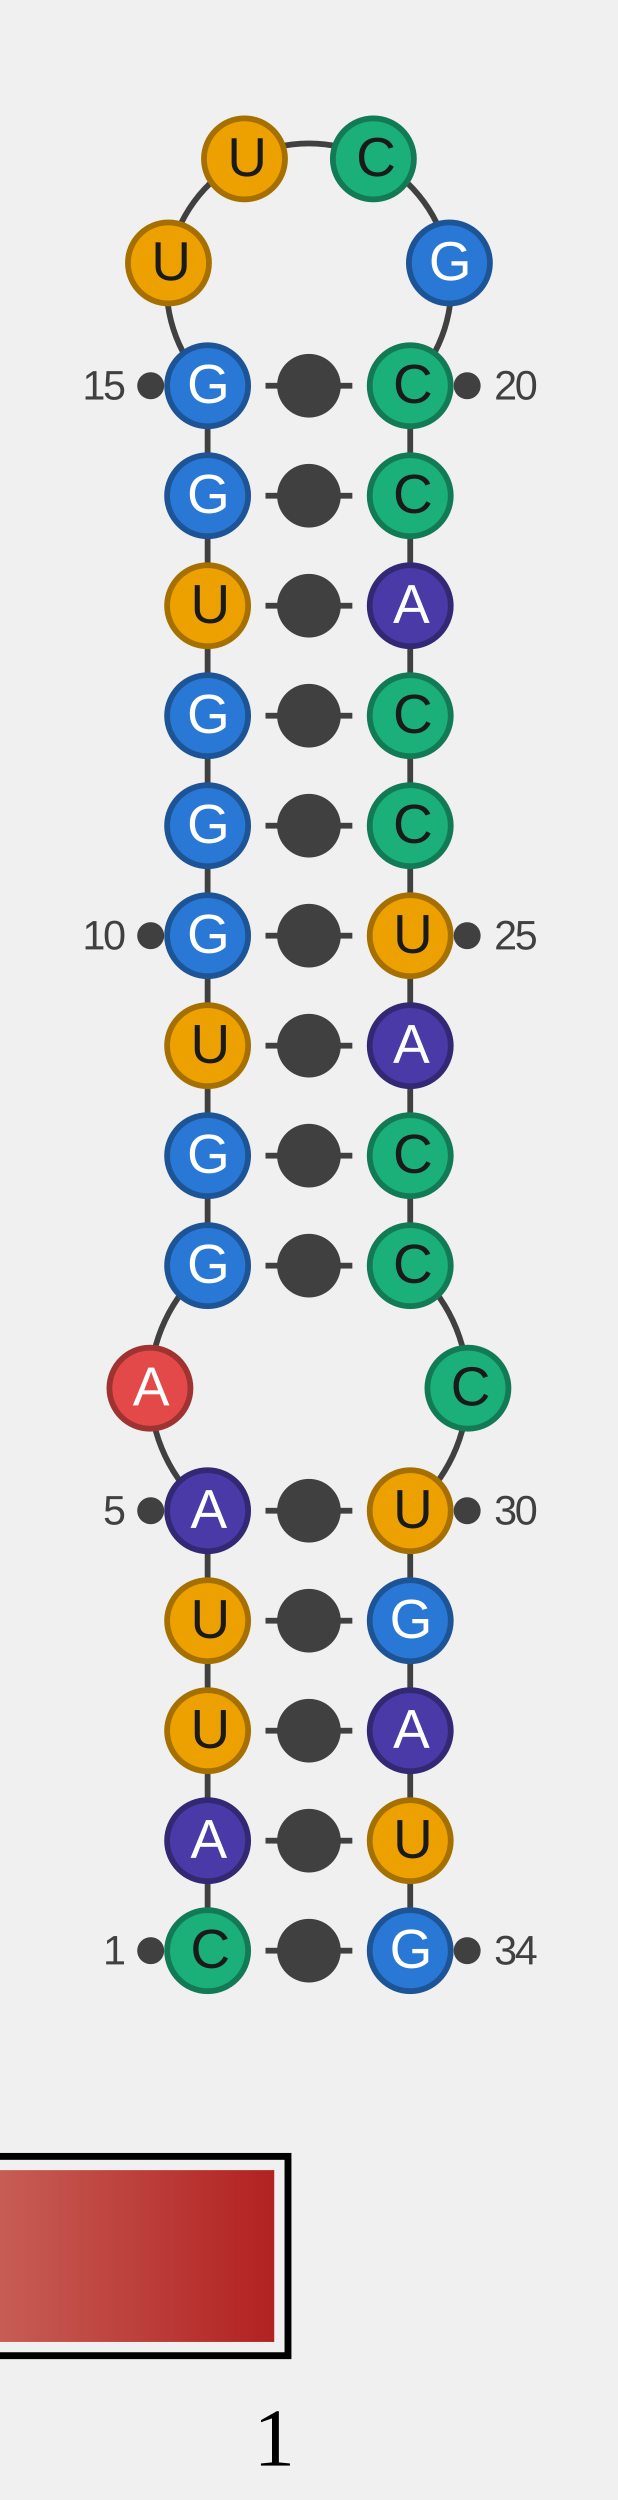
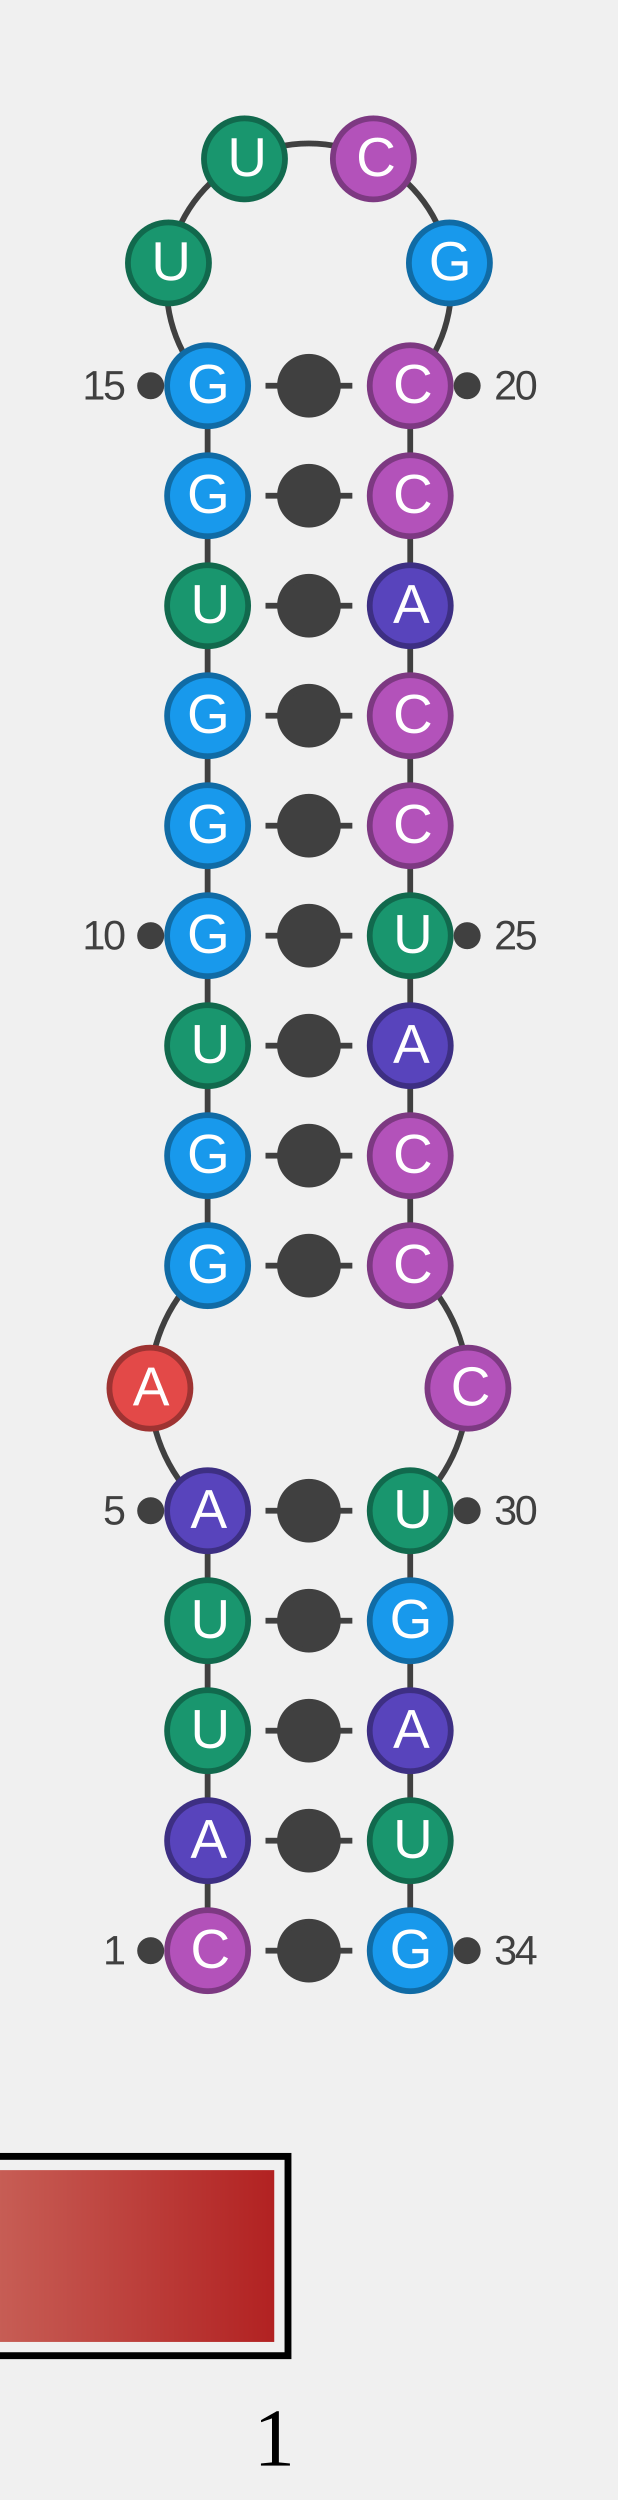
<svg xmlns="http://www.w3.org/2000/svg" width="89.905" height="363.777" viewBox="0 0 89.905 363.777">
  <path d="M 30.211 219.827 A 23.135 23.135 180 0 1 21.817 201.996" stroke="#404040" stroke-width="0.842" fill="none" />
  <path d="M 21.817 201.996 A 23.135 23.135 129.582 0 1 30.211 184.166" stroke="#404040" stroke-width="0.842" fill="none" />
  <path d="M 59.693 184.166 A 23.135 23.135 50.418 0 1 68.087 201.996" stroke="#404040" stroke-width="0.842" fill="none" />
  <path d="M 68.087 201.996 A 23.135 23.135 309.582 0 1 59.693 219.827" stroke="#404040" stroke-width="0.842" fill="none" />
  <g>
    <circle cx="21.817" cy="201.996" r="5.896" stroke="#9e3332" stroke-width="0.842" fill="#e34948" />
    <text x="19.317" y="204.496" style="fill:#ffffff;font-family:Arial;font-size:8;">A</text>
  </g>
  <g>
-     <circle cx="68.087" cy="201.996" r="5.896" stroke="#127a55" stroke-width="0.842" fill="#1baf7a" />
-     <text x="65.587" y="204.496" style="fill:#1a1a1a;font-family:Arial;font-size:8;">C</text>
+     <circle cx="68.087" cy="201.996" r="5.896" stroke="#7d3982" stroke-width="0.842" fill="#b352ba" />
+     <text x="65.587" y="204.496" style="fill:#ffffff;font-family:Arial;font-size:8;">C</text>
  </g>
  <path d="M 30.211 56.129 A 20.709 20.709 170.771 0 1 24.511 38.262" stroke="#404040" stroke-width="0.842" fill="none" />
  <path d="M 24.511 38.262 A 20.709 20.709 170.771 0 1 35.575 23.119" stroke="#404040" stroke-width="0.842" fill="none" />
  <path d="M 35.575 23.119 A 20.709 20.709 116.924 0 1 54.33 23.119" stroke="#404040" stroke-width="0.842" fill="none" />
  <path d="M 54.33 23.119 A 20.709 20.709 63.076 0 1 65.394 38.262" stroke="#404040" stroke-width="0.842" fill="none" />
  <path d="M 65.394 38.262 A 20.709 20.709 9.229 0 1 59.693 56.129" stroke="#404040" stroke-width="0.842" fill="none" />
  <g>
-     <circle cx="24.511" cy="38.262" r="5.896" stroke="#a57000" stroke-width="0.842" fill="#eda100" />
-     <text x="22.011" y="40.762" style="fill:#1a1a1a;font-family:Arial;font-size:8;">U</text>
-   </g>
-   <g>
-     <circle cx="35.575" cy="23.119" r="5.896" stroke="#a57000" stroke-width="0.842" fill="#eda100" />
-     <text x="33.075" y="25.619" style="fill:#1a1a1a;font-family:Arial;font-size:8;">U</text>
-   </g>
-   <g>
-     <circle cx="54.33" cy="23.119" r="5.896" stroke="#127a55" stroke-width="0.842" fill="#1baf7a" />
-     <text x="51.83" y="25.619" style="fill:#1a1a1a;font-family:Arial;font-size:8;">C</text>
-   </g>
-   <g>
-     <circle cx="65.394" cy="38.262" r="5.896" stroke="#1d5495" stroke-width="0.842" fill="#2a78d6" />
+     <circle cx="24.511" cy="38.262" r="5.896" stroke="#11694d" stroke-width="0.842" fill="#19966e" />
+     <text x="22.011" y="40.762" style="fill:#ffffff;font-family:Arial;font-size:8;">U</text>
+   </g>
+   <g>
+     <circle cx="35.575" cy="23.119" r="5.896" stroke="#11694d" stroke-width="0.842" fill="#19966e" />
+     <text x="33.075" y="25.619" style="fill:#ffffff;font-family:Arial;font-size:8;">U</text>
+   </g>
+   <g>
+     <circle cx="54.33" cy="23.119" r="5.896" stroke="#7d3982" stroke-width="0.842" fill="#b352ba" />
+     <text x="51.83" y="25.619" style="fill:#ffffff;font-family:Arial;font-size:8;">C</text>
+   </g>
+   <g>
+     <circle cx="65.394" cy="38.262" r="5.896" stroke="#106ba5" stroke-width="0.842" fill="#1899ec" />
    <text x="62.394" y="40.762" style="fill:#ffffff;font-family:Arial;font-size:8;">G</text>
  </g>
  <line x1="30.211" y1="277.948" x2="30.211" y2="273.737" stroke="#404040" stroke-width="0.842" />
  <line x1="30.211" y1="261.944" x2="30.211" y2="257.732" stroke="#404040" stroke-width="0.842" />
  <line x1="30.211" y1="245.939" x2="30.211" y2="241.728" stroke="#404040" stroke-width="0.842" />
  <line x1="30.211" y1="229.935" x2="30.211" y2="225.723" stroke="#404040" stroke-width="0.842" />
  <line x1="59.693" y1="225.723" x2="59.693" y2="229.935" stroke="#404040" stroke-width="0.842" />
  <line x1="59.693" y1="241.728" x2="59.693" y2="245.939" stroke="#404040" stroke-width="0.842" />
  <line x1="59.693" y1="257.732" x2="59.693" y2="261.944" stroke="#404040" stroke-width="0.842" />
  <line x1="59.693" y1="273.737" x2="59.693" y2="277.948" stroke="#404040" stroke-width="0.842" />
  <line x1="38.635" y1="283.845" x2="40.741" y2="283.845" stroke="#404040" stroke-width="0.842" />
  <circle cx="44.952" cy="283.845" r="4.212" stroke="#404040" stroke-width="0.842" fill="#404040" />
  <line x1="49.164" y1="283.845" x2="51.27" y2="283.845" stroke="#404040" stroke-width="0.842" />
  <g>
-     <circle cx="30.211" cy="283.845" r="5.896" stroke="#127a55" stroke-width="0.842" fill="#1baf7a" />
-     <text x="27.711" y="286.345" style="fill:#1a1a1a;font-family:Arial;font-size:8;">C</text>
+     <circle cx="30.211" cy="283.845" r="5.896" stroke="#7d3982" stroke-width="0.842" fill="#b352ba" />
+     <text x="27.711" y="286.345" style="fill:#ffffff;font-family:Arial;font-size:8;">C</text>
  </g>
  <g>
    <text x="14.997" y="285.845" style="fill:#404040;font-family:Arial;font-size:6;">1</text>
  </g>
  <g>
    <circle cx="21.928" cy="283.845" r="1.965" stroke-width="0.0" fill="#404040" />
  </g>
  <g>
-     <circle cx="59.693" cy="283.845" r="5.896" stroke="#1d5495" stroke-width="0.842" fill="#2a78d6" />
+     <circle cx="59.693" cy="283.845" r="5.896" stroke="#106ba5" stroke-width="0.842" fill="#1899ec" />
    <text x="56.693" y="286.345" style="fill:#ffffff;font-family:Arial;font-size:8;">G</text>
  </g>
  <g>
    <text x="71.907" y="285.845" style="fill:#404040;font-family:Arial;font-size:6;">3</text>
  </g>
  <g>
    <text x="74.907" y="285.845" style="fill:#404040;font-family:Arial;font-size:6;">4</text>
  </g>
  <g>
    <circle cx="67.976" cy="283.845" r="1.965" stroke-width="0.0" fill="#404040" />
  </g>
  <line x1="38.635" y1="267.84" x2="40.741" y2="267.84" stroke="#404040" stroke-width="0.842" />
  <circle cx="44.952" cy="267.84" r="4.212" stroke="#404040" stroke-width="0.842" fill="#404040" />
  <line x1="49.164" y1="267.84" x2="51.27" y2="267.84" stroke="#404040" stroke-width="0.842" />
  <g>
-     <circle cx="30.211" cy="267.84" r="5.896" stroke="#332874" stroke-width="0.842" fill="#4a3aa7" />
+     <circle cx="30.211" cy="267.84" r="5.896" stroke="#3d2f83" stroke-width="0.842" fill="#5844bc" />
    <text x="27.711" y="270.34" style="fill:#ffffff;font-family:Arial;font-size:8;">A</text>
  </g>
  <g>
-     <circle cx="59.693" cy="267.84" r="5.896" stroke="#a57000" stroke-width="0.842" fill="#eda100" />
-     <text x="57.193" y="270.34" style="fill:#1a1a1a;font-family:Arial;font-size:8;">U</text>
+     <circle cx="59.693" cy="267.84" r="5.896" stroke="#11694d" stroke-width="0.842" fill="#19966e" />
+     <text x="57.193" y="270.34" style="fill:#ffffff;font-family:Arial;font-size:8;">U</text>
  </g>
  <line x1="38.635" y1="251.836" x2="40.741" y2="251.836" stroke="#404040" stroke-width="0.842" />
  <circle cx="44.952" cy="251.836" r="4.212" stroke="#404040" stroke-width="0.842" fill="#404040" />
  <line x1="49.164" y1="251.836" x2="51.27" y2="251.836" stroke="#404040" stroke-width="0.842" />
  <g>
-     <circle cx="30.211" cy="251.836" r="5.896" stroke="#a57000" stroke-width="0.842" fill="#eda100" />
-     <text x="27.711" y="254.336" style="fill:#1a1a1a;font-family:Arial;font-size:8;">U</text>
-   </g>
-   <g>
-     <circle cx="59.693" cy="251.836" r="5.896" stroke="#332874" stroke-width="0.842" fill="#4a3aa7" />
+     <circle cx="30.211" cy="251.836" r="5.896" stroke="#11694d" stroke-width="0.842" fill="#19966e" />
+     <text x="27.711" y="254.336" style="fill:#ffffff;font-family:Arial;font-size:8;">U</text>
+   </g>
+   <g>
+     <circle cx="59.693" cy="251.836" r="5.896" stroke="#3d2f83" stroke-width="0.842" fill="#5844bc" />
    <text x="57.193" y="254.336" style="fill:#ffffff;font-family:Arial;font-size:8;">A</text>
  </g>
  <line x1="38.635" y1="235.831" x2="40.741" y2="235.831" stroke="#404040" stroke-width="0.842" />
  <circle cx="44.952" cy="235.831" r="4.212" stroke="#404040" stroke-width="0.842" fill="#404040" />
  <line x1="49.164" y1="235.831" x2="51.27" y2="235.831" stroke="#404040" stroke-width="0.842" />
  <g>
-     <circle cx="30.211" cy="235.831" r="5.896" stroke="#a57000" stroke-width="0.842" fill="#eda100" />
-     <text x="27.711" y="238.331" style="fill:#1a1a1a;font-family:Arial;font-size:8;">U</text>
-   </g>
-   <g>
-     <circle cx="59.693" cy="235.831" r="5.896" stroke="#1d5495" stroke-width="0.842" fill="#2a78d6" />
+     <circle cx="30.211" cy="235.831" r="5.896" stroke="#11694d" stroke-width="0.842" fill="#19966e" />
+     <text x="27.711" y="238.331" style="fill:#ffffff;font-family:Arial;font-size:8;">U</text>
+   </g>
+   <g>
+     <circle cx="59.693" cy="235.831" r="5.896" stroke="#106ba5" stroke-width="0.842" fill="#1899ec" />
    <text x="56.693" y="238.331" style="fill:#ffffff;font-family:Arial;font-size:8;">G</text>
  </g>
  <line x1="38.635" y1="219.827" x2="40.741" y2="219.827" stroke="#404040" stroke-width="0.842" />
  <circle cx="44.952" cy="219.827" r="4.212" stroke="#404040" stroke-width="0.842" fill="#404040" />
  <line x1="49.164" y1="219.827" x2="51.27" y2="219.827" stroke="#404040" stroke-width="0.842" />
  <g>
-     <circle cx="30.211" cy="219.827" r="5.896" stroke="#332874" stroke-width="0.842" fill="#4a3aa7" />
+     <circle cx="30.211" cy="219.827" r="5.896" stroke="#3d2f83" stroke-width="0.842" fill="#5844bc" />
    <text x="27.711" y="222.327" style="fill:#ffffff;font-family:Arial;font-size:8;">A</text>
  </g>
  <g>
    <text x="14.997" y="221.827" style="fill:#404040;font-family:Arial;font-size:6;">5</text>
  </g>
  <g>
    <circle cx="21.928" cy="219.827" r="1.965" stroke-width="0.0" fill="#404040" />
  </g>
  <g>
-     <circle cx="59.693" cy="219.827" r="5.896" stroke="#a57000" stroke-width="0.842" fill="#eda100" />
-     <text x="57.193" y="222.327" style="fill:#1a1a1a;font-family:Arial;font-size:8;">U</text>
+     <circle cx="59.693" cy="219.827" r="5.896" stroke="#11694d" stroke-width="0.842" fill="#19966e" />
+     <text x="57.193" y="222.327" style="fill:#ffffff;font-family:Arial;font-size:8;">U</text>
  </g>
  <g>
    <text x="71.907" y="221.827" style="fill:#404040;font-family:Arial;font-size:6;">3</text>
  </g>
  <g>
    <text x="74.907" y="221.827" style="fill:#404040;font-family:Arial;font-size:6;">0</text>
  </g>
  <g>
    <circle cx="67.976" cy="219.827" r="1.965" stroke-width="0.0" fill="#404040" />
  </g>
  <line x1="30.211" y1="178.269" x2="30.211" y2="174.058" stroke="#404040" stroke-width="0.842" />
  <line x1="30.211" y1="162.265" x2="30.211" y2="158.053" stroke="#404040" stroke-width="0.842" />
  <line x1="30.211" y1="146.26" x2="30.211" y2="142.049" stroke="#404040" stroke-width="0.842" />
  <line x1="30.211" y1="130.256" x2="30.211" y2="126.044" stroke="#404040" stroke-width="0.842" />
  <line x1="30.211" y1="114.251" x2="30.211" y2="110.04" stroke="#404040" stroke-width="0.842" />
  <line x1="30.211" y1="98.247" x2="30.211" y2="94.035" stroke="#404040" stroke-width="0.842" />
  <line x1="30.211" y1="82.242" x2="30.211" y2="78.03" stroke="#404040" stroke-width="0.842" />
  <line x1="30.211" y1="66.238" x2="30.211" y2="62.026" stroke="#404040" stroke-width="0.842" />
  <line x1="59.693" y1="62.026" x2="59.693" y2="66.238" stroke="#404040" stroke-width="0.842" />
  <line x1="59.693" y1="78.03" x2="59.693" y2="82.242" stroke="#404040" stroke-width="0.842" />
  <line x1="59.693" y1="94.035" x2="59.693" y2="98.247" stroke="#404040" stroke-width="0.842" />
  <line x1="59.693" y1="110.04" x2="59.693" y2="114.251" stroke="#404040" stroke-width="0.842" />
  <line x1="59.693" y1="126.044" x2="59.693" y2="130.256" stroke="#404040" stroke-width="0.842" />
  <line x1="59.693" y1="142.049" x2="59.693" y2="146.26" stroke="#404040" stroke-width="0.842" />
  <line x1="59.693" y1="158.053" x2="59.693" y2="162.265" stroke="#404040" stroke-width="0.842" />
  <line x1="59.693" y1="174.058" x2="59.693" y2="178.269" stroke="#404040" stroke-width="0.842" />
  <line x1="38.635" y1="184.166" x2="40.741" y2="184.166" stroke="#404040" stroke-width="0.842" />
  <circle cx="44.952" cy="184.166" r="4.212" stroke="#404040" stroke-width="0.842" fill="#404040" />
  <line x1="49.164" y1="184.166" x2="51.27" y2="184.166" stroke="#404040" stroke-width="0.842" />
  <g>
-     <circle cx="30.211" cy="184.166" r="5.896" stroke="#1d5495" stroke-width="0.842" fill="#2a78d6" />
+     <circle cx="30.211" cy="184.166" r="5.896" stroke="#106ba5" stroke-width="0.842" fill="#1899ec" />
    <text x="27.211" y="186.666" style="fill:#ffffff;font-family:Arial;font-size:8;">G</text>
  </g>
  <g>
-     <circle cx="59.693" cy="184.166" r="5.896" stroke="#127a55" stroke-width="0.842" fill="#1baf7a" />
-     <text x="57.193" y="186.666" style="fill:#1a1a1a;font-family:Arial;font-size:8;">C</text>
+     <circle cx="59.693" cy="184.166" r="5.896" stroke="#7d3982" stroke-width="0.842" fill="#b352ba" />
+     <text x="57.193" y="186.666" style="fill:#ffffff;font-family:Arial;font-size:8;">C</text>
  </g>
  <line x1="38.635" y1="168.161" x2="40.741" y2="168.161" stroke="#404040" stroke-width="0.842" />
  <circle cx="44.952" cy="168.161" r="4.212" stroke="#404040" stroke-width="0.842" fill="#404040" />
  <line x1="49.164" y1="168.161" x2="51.27" y2="168.161" stroke="#404040" stroke-width="0.842" />
  <g>
-     <circle cx="30.211" cy="168.161" r="5.896" stroke="#1d5495" stroke-width="0.842" fill="#2a78d6" />
+     <circle cx="30.211" cy="168.161" r="5.896" stroke="#106ba5" stroke-width="0.842" fill="#1899ec" />
    <text x="27.211" y="170.661" style="fill:#ffffff;font-family:Arial;font-size:8;">G</text>
  </g>
  <g>
-     <circle cx="59.693" cy="168.161" r="5.896" stroke="#127a55" stroke-width="0.842" fill="#1baf7a" />
-     <text x="57.193" y="170.661" style="fill:#1a1a1a;font-family:Arial;font-size:8;">C</text>
+     <circle cx="59.693" cy="168.161" r="5.896" stroke="#7d3982" stroke-width="0.842" fill="#b352ba" />
+     <text x="57.193" y="170.661" style="fill:#ffffff;font-family:Arial;font-size:8;">C</text>
  </g>
  <line x1="38.635" y1="152.157" x2="40.741" y2="152.157" stroke="#404040" stroke-width="0.842" />
  <circle cx="44.952" cy="152.157" r="4.212" stroke="#404040" stroke-width="0.842" fill="#404040" />
  <line x1="49.164" y1="152.157" x2="51.27" y2="152.157" stroke="#404040" stroke-width="0.842" />
  <g>
-     <circle cx="30.211" cy="152.157" r="5.896" stroke="#a57000" stroke-width="0.842" fill="#eda100" />
-     <text x="27.711" y="154.657" style="fill:#1a1a1a;font-family:Arial;font-size:8;">U</text>
-   </g>
-   <g>
-     <circle cx="59.693" cy="152.157" r="5.896" stroke="#332874" stroke-width="0.842" fill="#4a3aa7" />
+     <circle cx="30.211" cy="152.157" r="5.896" stroke="#11694d" stroke-width="0.842" fill="#19966e" />
+     <text x="27.711" y="154.657" style="fill:#ffffff;font-family:Arial;font-size:8;">U</text>
+   </g>
+   <g>
+     <circle cx="59.693" cy="152.157" r="5.896" stroke="#3d2f83" stroke-width="0.842" fill="#5844bc" />
    <text x="57.193" y="154.657" style="fill:#ffffff;font-family:Arial;font-size:8;">A</text>
  </g>
  <line x1="38.635" y1="136.152" x2="40.741" y2="136.152" stroke="#404040" stroke-width="0.842" />
  <circle cx="44.952" cy="136.152" r="4.212" stroke="#404040" stroke-width="0.842" fill="#404040" />
  <line x1="49.164" y1="136.152" x2="51.27" y2="136.152" stroke="#404040" stroke-width="0.842" />
  <g>
-     <circle cx="30.211" cy="136.152" r="5.896" stroke="#1d5495" stroke-width="0.842" fill="#2a78d6" />
+     <circle cx="30.211" cy="136.152" r="5.896" stroke="#106ba5" stroke-width="0.842" fill="#1899ec" />
    <text x="27.211" y="138.652" style="fill:#ffffff;font-family:Arial;font-size:8;">G</text>
  </g>
  <g>
    <text x="14.997" y="138.152" style="fill:#404040;font-family:Arial;font-size:6;">0</text>
  </g>
  <g>
    <text x="11.997" y="138.152" style="fill:#404040;font-family:Arial;font-size:6;">1</text>
  </g>
  <g>
    <circle cx="21.928" cy="136.152" r="1.965" stroke-width="0.0" fill="#404040" />
  </g>
  <g>
-     <circle cx="59.693" cy="136.152" r="5.896" stroke="#a57000" stroke-width="0.842" fill="#eda100" />
-     <text x="57.193" y="138.652" style="fill:#1a1a1a;font-family:Arial;font-size:8;">U</text>
+     <circle cx="59.693" cy="136.152" r="5.896" stroke="#11694d" stroke-width="0.842" fill="#19966e" />
+     <text x="57.193" y="138.652" style="fill:#ffffff;font-family:Arial;font-size:8;">U</text>
  </g>
  <g>
    <text x="71.907" y="138.152" style="fill:#404040;font-family:Arial;font-size:6;">2</text>
  </g>
  <g>
    <text x="74.907" y="138.152" style="fill:#404040;font-family:Arial;font-size:6;">5</text>
  </g>
  <g>
    <circle cx="67.976" cy="136.152" r="1.965" stroke-width="0.0" fill="#404040" />
  </g>
  <line x1="38.635" y1="120.148" x2="40.741" y2="120.148" stroke="#404040" stroke-width="0.842" />
  <circle cx="44.952" cy="120.148" r="4.212" stroke="#404040" stroke-width="0.842" fill="#404040" />
  <line x1="49.164" y1="120.148" x2="51.27" y2="120.148" stroke="#404040" stroke-width="0.842" />
  <g>
-     <circle cx="30.211" cy="120.148" r="5.896" stroke="#1d5495" stroke-width="0.842" fill="#2a78d6" />
+     <circle cx="30.211" cy="120.148" r="5.896" stroke="#106ba5" stroke-width="0.842" fill="#1899ec" />
    <text x="27.211" y="122.648" style="fill:#ffffff;font-family:Arial;font-size:8;">G</text>
  </g>
  <g>
-     <circle cx="59.693" cy="120.148" r="5.896" stroke="#127a55" stroke-width="0.842" fill="#1baf7a" />
-     <text x="57.193" y="122.648" style="fill:#1a1a1a;font-family:Arial;font-size:8;">C</text>
+     <circle cx="59.693" cy="120.148" r="5.896" stroke="#7d3982" stroke-width="0.842" fill="#b352ba" />
+     <text x="57.193" y="122.648" style="fill:#ffffff;font-family:Arial;font-size:8;">C</text>
  </g>
  <line x1="38.635" y1="104.143" x2="40.741" y2="104.143" stroke="#404040" stroke-width="0.842" />
  <circle cx="44.952" cy="104.143" r="4.212" stroke="#404040" stroke-width="0.842" fill="#404040" />
  <line x1="49.164" y1="104.143" x2="51.27" y2="104.143" stroke="#404040" stroke-width="0.842" />
  <g>
-     <circle cx="30.211" cy="104.143" r="5.896" stroke="#1d5495" stroke-width="0.842" fill="#2a78d6" />
+     <circle cx="30.211" cy="104.143" r="5.896" stroke="#106ba5" stroke-width="0.842" fill="#1899ec" />
    <text x="27.211" y="106.643" style="fill:#ffffff;font-family:Arial;font-size:8;">G</text>
  </g>
  <g>
-     <circle cx="59.693" cy="104.143" r="5.896" stroke="#127a55" stroke-width="0.842" fill="#1baf7a" />
-     <text x="57.193" y="106.643" style="fill:#1a1a1a;font-family:Arial;font-size:8;">C</text>
+     <circle cx="59.693" cy="104.143" r="5.896" stroke="#7d3982" stroke-width="0.842" fill="#b352ba" />
+     <text x="57.193" y="106.643" style="fill:#ffffff;font-family:Arial;font-size:8;">C</text>
  </g>
  <line x1="38.635" y1="88.139" x2="40.741" y2="88.139" stroke="#404040" stroke-width="0.842" />
  <circle cx="44.952" cy="88.139" r="4.212" stroke="#404040" stroke-width="0.842" fill="#404040" />
  <line x1="49.164" y1="88.139" x2="51.27" y2="88.139" stroke="#404040" stroke-width="0.842" />
  <g>
-     <circle cx="30.211" cy="88.139" r="5.896" stroke="#a57000" stroke-width="0.842" fill="#eda100" />
-     <text x="27.711" y="90.639" style="fill:#1a1a1a;font-family:Arial;font-size:8;">U</text>
-   </g>
-   <g>
-     <circle cx="59.693" cy="88.139" r="5.896" stroke="#332874" stroke-width="0.842" fill="#4a3aa7" />
+     <circle cx="30.211" cy="88.139" r="5.896" stroke="#11694d" stroke-width="0.842" fill="#19966e" />
+     <text x="27.711" y="90.639" style="fill:#ffffff;font-family:Arial;font-size:8;">U</text>
+   </g>
+   <g>
+     <circle cx="59.693" cy="88.139" r="5.896" stroke="#3d2f83" stroke-width="0.842" fill="#5844bc" />
    <text x="57.193" y="90.639" style="fill:#ffffff;font-family:Arial;font-size:8;">A</text>
  </g>
  <line x1="38.635" y1="72.134" x2="40.741" y2="72.134" stroke="#404040" stroke-width="0.842" />
  <circle cx="44.952" cy="72.134" r="4.212" stroke="#404040" stroke-width="0.842" fill="#404040" />
  <line x1="49.164" y1="72.134" x2="51.27" y2="72.134" stroke="#404040" stroke-width="0.842" />
  <g>
-     <circle cx="30.211" cy="72.134" r="5.896" stroke="#1d5495" stroke-width="0.842" fill="#2a78d6" />
+     <circle cx="30.211" cy="72.134" r="5.896" stroke="#106ba5" stroke-width="0.842" fill="#1899ec" />
    <text x="27.211" y="74.634" style="fill:#ffffff;font-family:Arial;font-size:8;">G</text>
  </g>
  <g>
-     <circle cx="59.693" cy="72.134" r="5.896" stroke="#127a55" stroke-width="0.842" fill="#1baf7a" />
-     <text x="57.193" y="74.634" style="fill:#1a1a1a;font-family:Arial;font-size:8;">C</text>
+     <circle cx="59.693" cy="72.134" r="5.896" stroke="#7d3982" stroke-width="0.842" fill="#b352ba" />
+     <text x="57.193" y="74.634" style="fill:#ffffff;font-family:Arial;font-size:8;">C</text>
  </g>
  <line x1="38.635" y1="56.129" x2="40.741" y2="56.129" stroke="#404040" stroke-width="0.842" />
  <circle cx="44.952" cy="56.13" r="4.212" stroke="#404040" stroke-width="0.842" fill="#404040" />
  <line x1="49.164" y1="56.129" x2="51.27" y2="56.129" stroke="#404040" stroke-width="0.842" />
  <g>
-     <circle cx="30.211" cy="56.129" r="5.896" stroke="#1d5495" stroke-width="0.842" fill="#2a78d6" />
+     <circle cx="30.211" cy="56.129" r="5.896" stroke="#106ba5" stroke-width="0.842" fill="#1899ec" />
    <text x="27.211" y="58.629" style="fill:#ffffff;font-family:Arial;font-size:8;">G</text>
  </g>
  <g>
    <text x="14.997" y="58.129" style="fill:#404040;font-family:Arial;font-size:6;">5</text>
  </g>
  <g>
    <text x="11.997" y="58.129" style="fill:#404040;font-family:Arial;font-size:6;">1</text>
  </g>
  <g>
    <circle cx="21.928" cy="56.129" r="1.965" stroke-width="0.0" fill="#404040" />
  </g>
  <g>
-     <circle cx="59.693" cy="56.129" r="5.896" stroke="#127a55" stroke-width="0.842" fill="#1baf7a" />
-     <text x="57.193" y="58.629" style="fill:#1a1a1a;font-family:Arial;font-size:8;">C</text>
+     <circle cx="59.693" cy="56.129" r="5.896" stroke="#7d3982" stroke-width="0.842" fill="#b352ba" />
+     <text x="57.193" y="58.629" style="fill:#ffffff;font-family:Arial;font-size:8;">C</text>
  </g>
  <g>
    <text x="71.907" y="58.129" style="fill:#404040;font-family:Arial;font-size:6;">2</text>
  </g>
  <g>
    <text x="74.907" y="58.129" style="fill:#404040;font-family:Arial;font-size:6;">0</text>
  </g>
  <g>
    <circle cx="67.976" cy="56.129" r="1.965" stroke-width="0.0" fill="#404040" />
  </g>
  <defs>
    <linearGradient id="reactivities_scale" x1="0%" x2="100%" y1="0%" y2="0%">
      <stop offset="0%" stop-color="lightyellow" />
      <stop offset="100%" stop-color="firebrick" />
    </linearGradient>
  </defs>
  <rect fill="url(#reactivities_scale)" x="-110.095" y="315.777" width="150" height="25" />
  <rect fill="none" x="-112.095" y="313.777" width="154" height="29" stroke="black" stroke-width="1" />
  <text text-anchor="middle" x="-110.095" y="358.777">0</text>
  <text text-anchor="middle" x="39.905" y="358.777">1</text>
  <text text-anchor="start" x="-112.095" y="308.777">Reactivity</text>
</svg>
